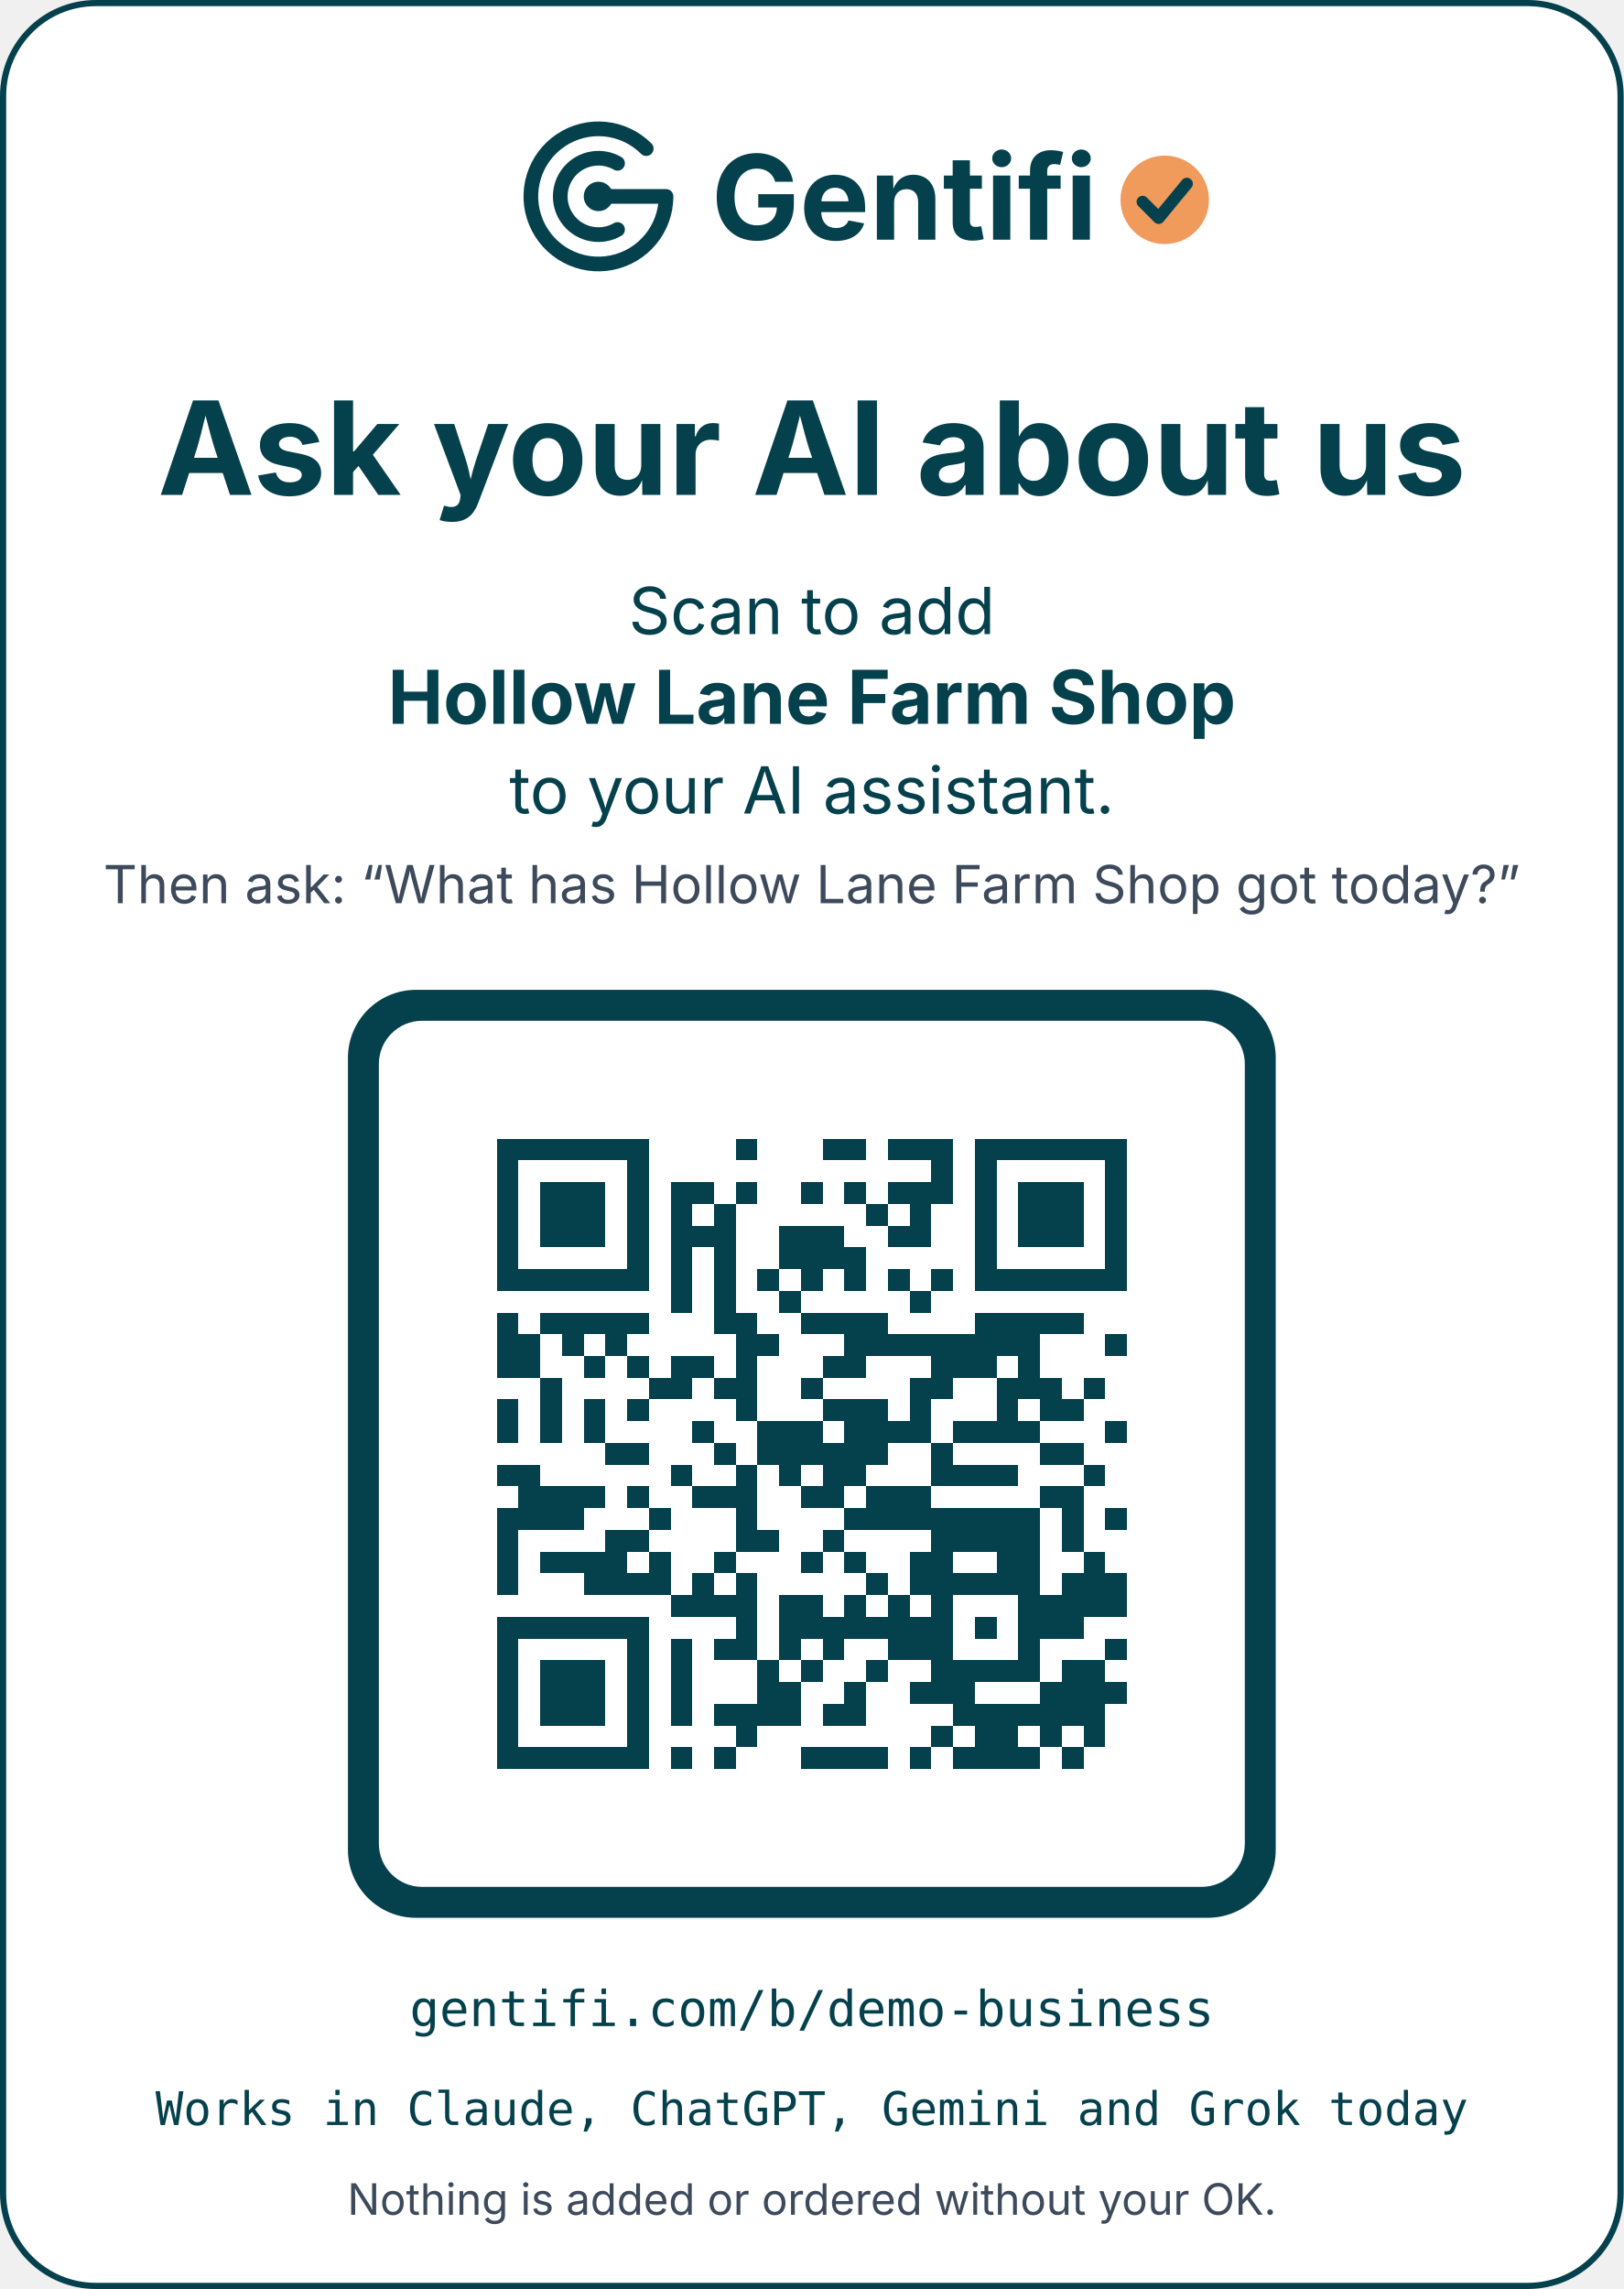
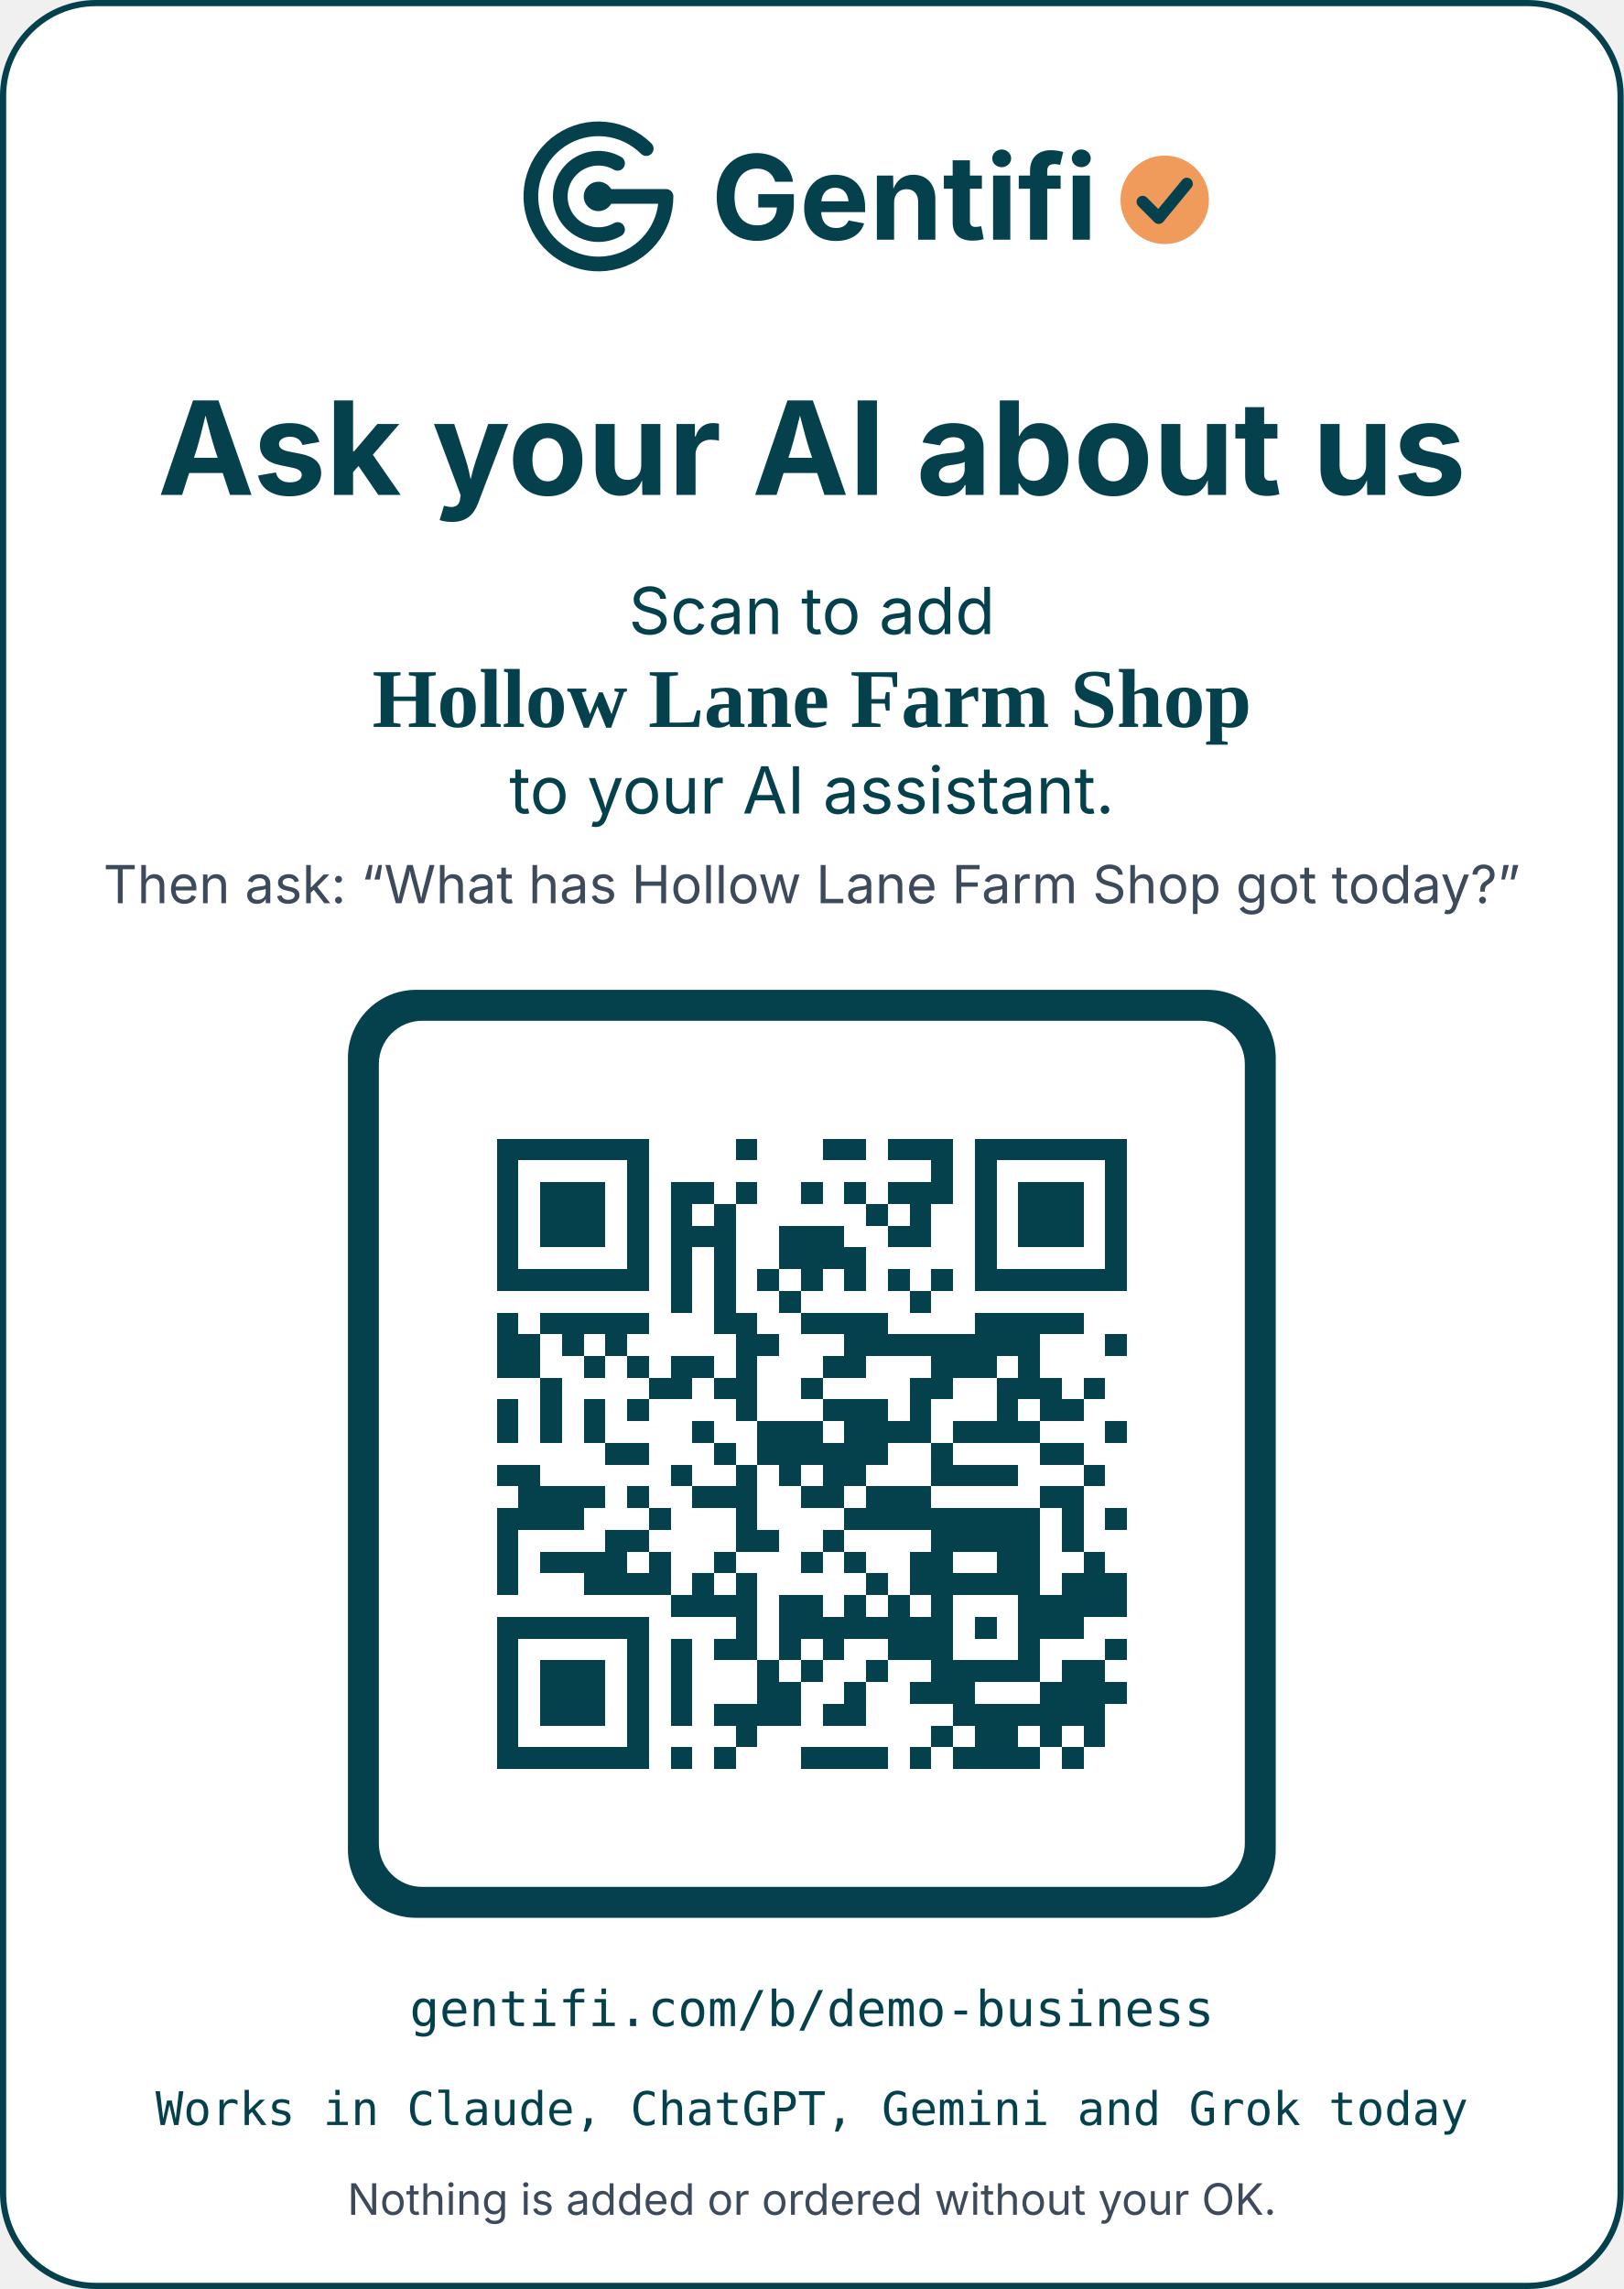
<svg xmlns="http://www.w3.org/2000/svg" viewBox="0 0 1050 1480" role="img" aria-labelledby="t">
  <rect x="2" y="2" width="1046" height="1476" rx="60" fill="#FFFFFF" stroke="#05414D" stroke-width="4" />
  <g transform="translate(330 70) scale(0.95)">
    <path d="M73 37.48 A26 26 0 1 0 73 82.52" fill="none" stroke="#05414D" stroke-width="10" stroke-linecap="round" />
    <path d="M92.53 27.47 A46 46 0 1 0 106 60 L64 60" fill="none" stroke="#05414D" stroke-width="10" stroke-linecap="round" stroke-linejoin="round" />
    <circle cx="60" cy="60" r="10" fill="#05414D" />
  </g>
-   <text x="460" y="155" font-family="Sora, 'Sora Local', system-ui, -apple-system, 'Segoe UI', sans-serif" font-weight="700" font-size="76" fill="#05414D">Gentifi</text>
+   <text x="460" y="155" font-family="Sora, 'Sora Local', system-ui, -apple-system, 'Segoe UI', sans-serif" font-weight="700" font-size="76" fill="#05414D" textLength="236" lengthAdjust="spacingAndGlyphs">Gentifi</text>
  <g transform="translate(722 98) scale(2.6)">
    <circle cx="12" cy="12" r="11" fill="#F09A5C" />
    <path d="M6.5 12.5 L10.5 16.5 L17.5 8" fill="none" stroke="#05414D" stroke-width="3" stroke-linecap="round" stroke-linejoin="round" />
  </g>
  <text x="525" y="320" text-anchor="middle" font-family="Sora, 'Sora Local', system-ui, -apple-system, 'Segoe UI', sans-serif" font-size="84" font-weight="700" fill="#05414D" textLength="900" lengthAdjust="spacingAndGlyphs">Ask your AI about us</text>
  <text x="525" y="410" text-anchor="middle" font-family="Sora, 'Sora Local', system-ui, -apple-system, 'Segoe UI', sans-serif" font-size="42" font-weight="400" fill="#05414D">Scan to add</text>
-   <text x="525" y="468" text-anchor="middle" font-family="Sora, 'Sora Local', system-ui, -apple-system, 'Segoe UI', sans-serif" font-size="48" font-weight="700" fill="#05414D">Hollow Lane Farm Shop</text>
+   <text x="525" y="470" text-anchor="middle" font-family="Fraunces, Georgia, 'Times New Roman', serif" font-size="54" font-weight="600" fill="#05414D" style="font-variation-settings: 'SOFT' 50, 'WONK' 0">Hollow Lane Farm Shop</text>
  <text x="525" y="526" text-anchor="middle" font-family="Sora, 'Sora Local', system-ui, -apple-system, 'Segoe UI', sans-serif" font-size="42" font-weight="400" fill="#05414D">to your AI assistant.</text>
  <text x="525" y="584" text-anchor="middle" font-family="Sora, 'Sora Local', system-ui, -apple-system, 'Segoe UI', sans-serif" font-size="34" font-weight="400" fill="#3D4A5C" textLength="900" lengthAdjust="spacingAndGlyphs">Then ask: “What has Hollow Lane Farm Shop got today?”</text>
  <rect x="225" y="640" width="600" height="600" rx="44" fill="#05414D" />
  <rect x="245" y="660" width="560" height="560" rx="28" fill="#FFFFFF" />
  <svg x="265" y="680" width="520" height="520" viewBox="0 0 37 37" shape-rendering="crispEdges">
    <path fill="#05414D" d="M4 4h7v1h-7zM15 4h1v1h-1zM19 4h2v1h-2zM22 4h3v1h-3zM26 4h7v1h-7zM4 5h1v1h-1zM10 5h1v1h-1zM24 5h1v1h-1zM26 5h1v1h-1zM32 5h1v1h-1zM4 6h1v1h-1zM6 6h3v1h-3zM10 6h1v1h-1zM12 6h2v1h-2zM15 6h1v1h-1zM18 6h1v1h-1zM20 6h1v1h-1zM22 6h3v1h-3zM26 6h1v1h-1zM28 6h3v1h-3zM32 6h1v1h-1zM4 7h1v1h-1zM6 7h3v1h-3zM10 7h1v1h-1zM12 7h1v1h-1zM14 7h1v1h-1zM21 7h1v1h-1zM23 7h1v1h-1zM26 7h1v1h-1zM28 7h3v1h-3zM32 7h1v1h-1zM4 8h1v1h-1zM6 8h3v1h-3zM10 8h1v1h-1zM12 8h3v1h-3zM17 8h3v1h-3zM22 8h2v1h-2zM26 8h1v1h-1zM28 8h3v1h-3zM32 8h1v1h-1zM4 9h1v1h-1zM10 9h1v1h-1zM12 9h1v1h-1zM14 9h1v1h-1zM17 9h4v1h-4zM26 9h1v1h-1zM32 9h1v1h-1zM4 10h7v1h-7zM12 10h1v1h-1zM14 10h1v1h-1zM16 10h1v1h-1zM18 10h1v1h-1zM20 10h1v1h-1zM22 10h1v1h-1zM24 10h1v1h-1zM26 10h7v1h-7zM12 11h1v1h-1zM14 11h1v1h-1zM17 11h1v1h-1zM23 11h1v1h-1zM4 12h1v1h-1zM6 12h5v1h-5zM14 12h2v1h-2zM18 12h4v1h-4zM26 12h5v1h-5zM4 13h2v1h-2zM7 13h1v1h-1zM9 13h1v1h-1zM15 13h2v1h-2zM20 13h9v1h-9zM32 13h1v1h-1zM4 14h2v1h-2zM8 14h1v1h-1zM10 14h1v1h-1zM12 14h2v1h-2zM15 14h1v1h-1zM19 14h2v1h-2zM24 14h3v1h-3zM28 14h1v1h-1zM6 15h1v1h-1zM11 15h2v1h-2zM14 15h2v1h-2zM18 15h1v1h-1zM23 15h2v1h-2zM27 15h3v1h-3zM31 15h1v1h-1zM4 16h1v1h-1zM6 16h1v1h-1zM8 16h1v1h-1zM10 16h1v1h-1zM15 16h1v1h-1zM19 16h3v1h-3zM23 16h1v1h-1zM27 16h1v1h-1zM29 16h2v1h-2zM4 17h1v1h-1zM6 17h1v1h-1zM8 17h1v1h-1zM13 17h1v1h-1zM16 17h3v1h-3zM20 17h4v1h-4zM25 17h4v1h-4zM32 17h1v1h-1zM9 18h2v1h-2zM14 18h1v1h-1zM16 18h6v1h-6zM24 18h1v1h-1zM29 18h2v1h-2zM4 19h2v1h-2zM12 19h1v1h-1zM15 19h1v1h-1zM17 19h1v1h-1zM19 19h2v1h-2zM24 19h4v1h-4zM31 19h1v1h-1zM5 20h4v1h-4zM10 20h1v1h-1zM13 20h3v1h-3zM18 20h2v1h-2zM21 20h3v1h-3zM29 20h2v1h-2zM4 21h4v1h-4zM11 21h1v1h-1zM15 21h1v1h-1zM20 21h9v1h-9zM30 21h1v1h-1zM32 21h1v1h-1zM4 22h1v1h-1zM9 22h2v1h-2zM15 22h2v1h-2zM19 22h1v1h-1zM24 22h5v1h-5zM30 22h1v1h-1zM4 23h1v1h-1zM6 23h4v1h-4zM11 23h1v1h-1zM14 23h1v1h-1zM18 23h1v1h-1zM20 23h1v1h-1zM23 23h2v1h-2zM27 23h2v1h-2zM31 23h1v1h-1zM4 24h1v1h-1zM8 24h4v1h-4zM13 24h1v1h-1zM15 24h1v1h-1zM21 24h1v1h-1zM23 24h6v1h-6zM30 24h3v1h-3zM12 25h4v1h-4zM17 25h2v1h-2zM20 25h1v1h-1zM22 25h1v1h-1zM24 25h1v1h-1zM28 25h5v1h-5zM4 26h7v1h-7zM15 26h1v1h-1zM17 26h8v1h-8zM26 26h1v1h-1zM28 26h3v1h-3zM4 27h1v1h-1zM10 27h1v1h-1zM12 27h1v1h-1zM14 27h2v1h-2zM17 27h1v1h-1zM19 27h1v1h-1zM22 27h3v1h-3zM28 27h1v1h-1zM32 27h1v1h-1zM4 28h1v1h-1zM6 28h3v1h-3zM10 28h1v1h-1zM12 28h1v1h-1zM16 28h1v1h-1zM18 28h1v1h-1zM21 28h1v1h-1zM24 28h5v1h-5zM30 28h2v1h-2zM4 29h1v1h-1zM6 29h3v1h-3zM10 29h1v1h-1zM12 29h1v1h-1zM16 29h2v1h-2zM20 29h1v1h-1zM23 29h3v1h-3zM29 29h4v1h-4zM4 30h1v1h-1zM6 30h3v1h-3zM10 30h1v1h-1zM12 30h1v1h-1zM14 30h4v1h-4zM19 30h2v1h-2zM25 30h7v1h-7zM4 31h1v1h-1zM10 31h1v1h-1zM15 31h1v1h-1zM24 31h1v1h-1zM26 31h2v1h-2zM29 31h1v1h-1zM31 31h1v1h-1zM4 32h7v1h-7zM12 32h1v1h-1zM14 32h1v1h-1zM18 32h4v1h-4zM23 32h1v1h-1zM25 32h4v1h-4zM30 32h1v1h-1z" />
  </svg>
  <text x="525" y="1310" text-anchor="middle" font-family="'IBM Plex Mono', ui-monospace, Menlo, monospace" font-size="32" font-weight="400" fill="#05414D">gentifi.com/b/demo-business</text>
  <text x="525" y="1374" text-anchor="middle" font-family="'IBM Plex Mono', ui-monospace, Menlo, monospace" font-size="30" font-weight="400" fill="#05414D">Works in Claude, ChatGPT, Gemini and Grok today</text>
  <text x="525" y="1432" text-anchor="middle" font-family="Sora, 'Sora Local', system-ui, -apple-system, 'Segoe UI', sans-serif" font-size="28" font-weight="400" fill="#3D4A5C">Nothing is added or ordered without your OK.</text>
</svg>
